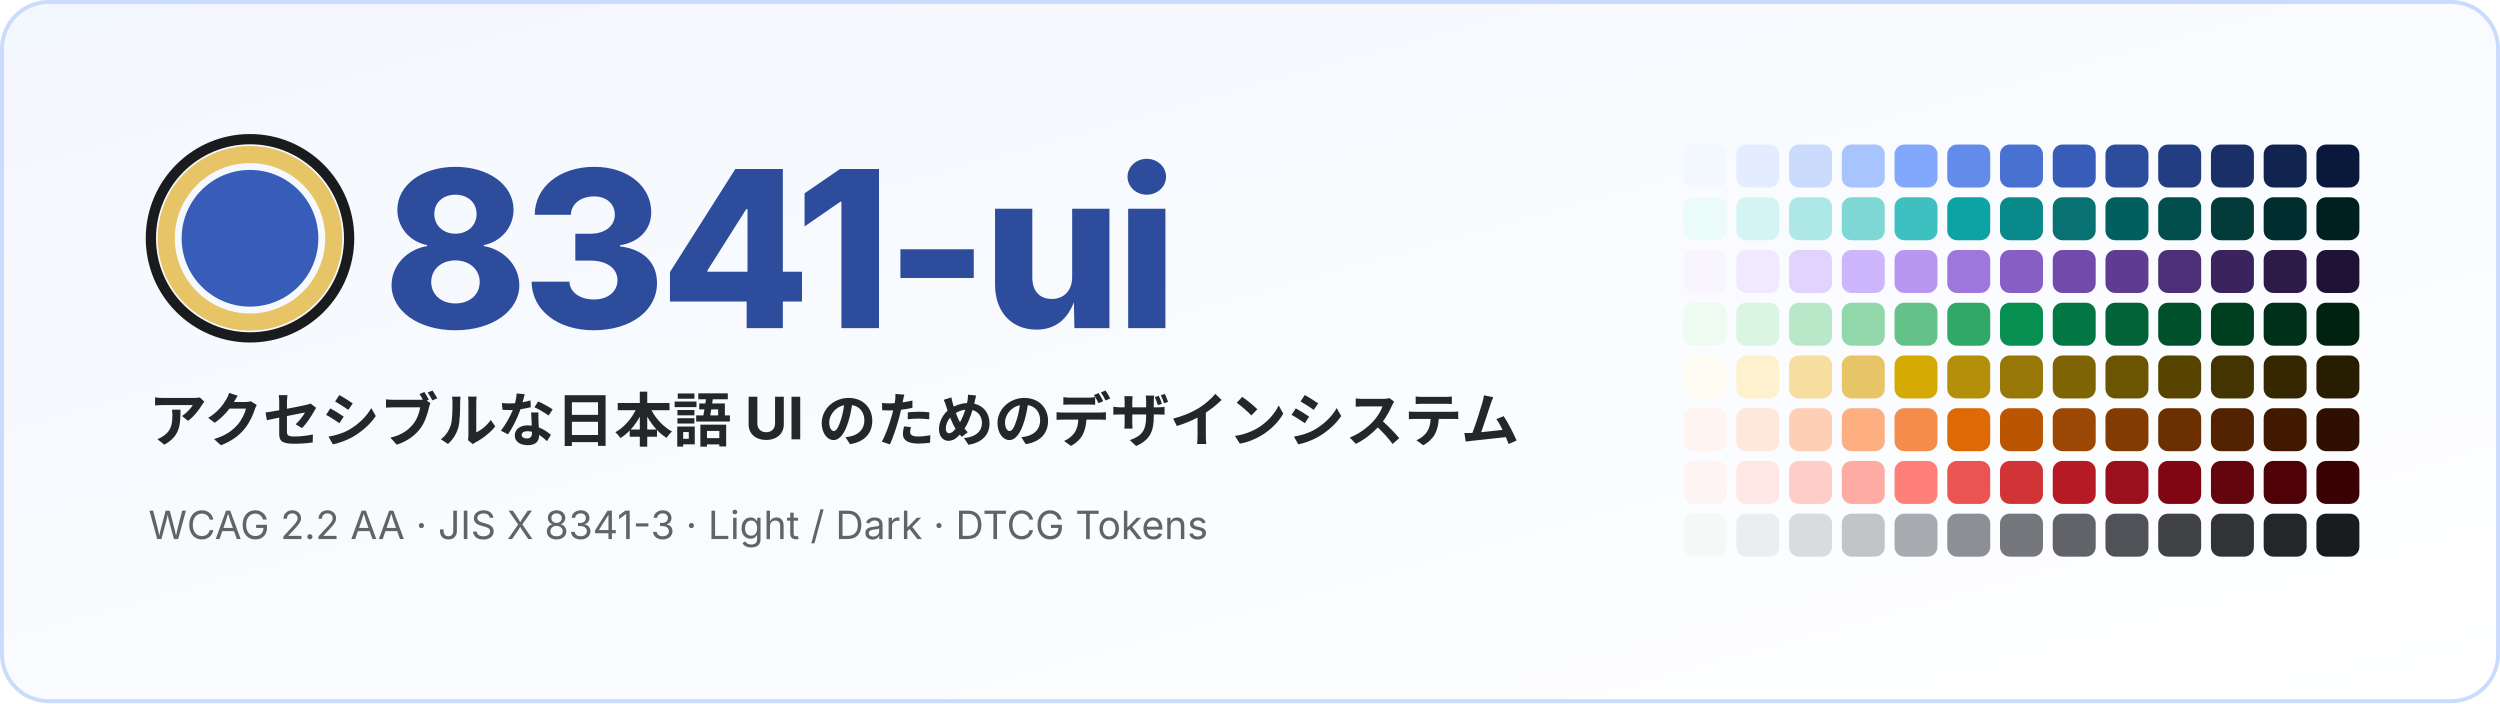
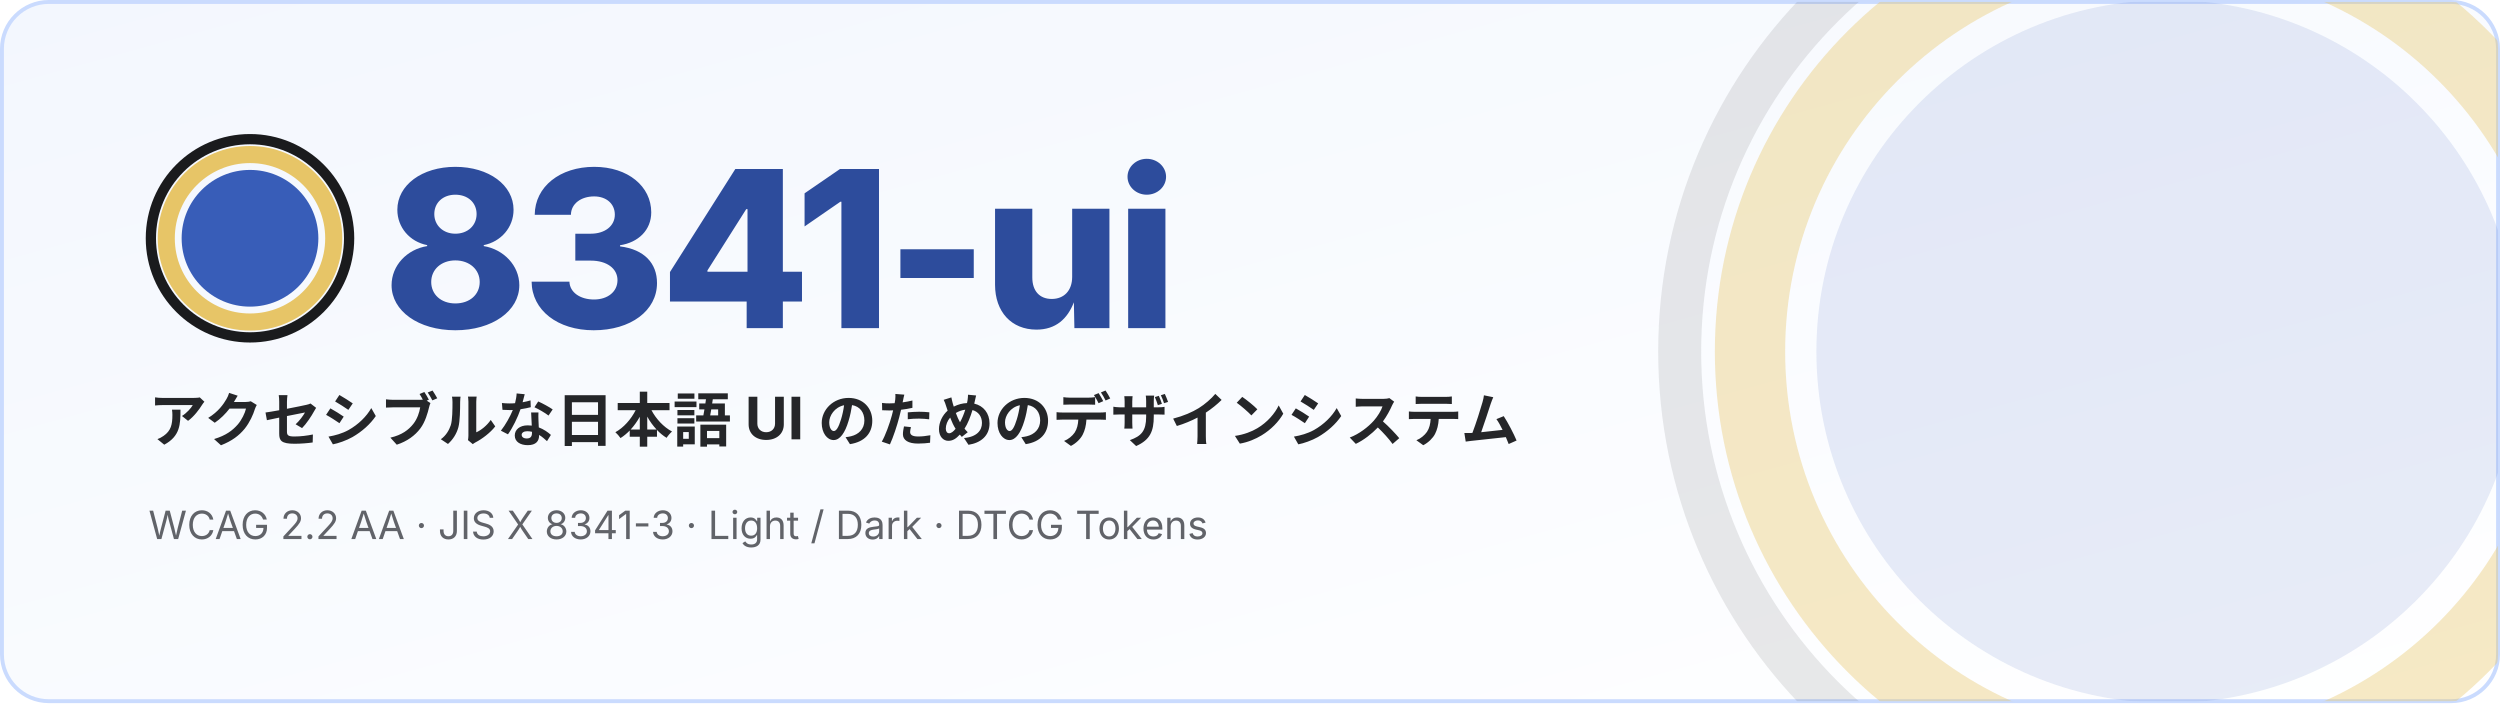
<svg xmlns="http://www.w3.org/2000/svg" width="1280" height="360" viewBox="0 0 1280 360" role="img" aria-labelledby="t">
  <defs>
    <linearGradient id="g" x1="0" y1="0" x2="1" y2="1">
      <stop offset="0" stop-color="#f3f7fe" />
      <stop offset="1" stop-color="#ffffff" />
    </linearGradient>
  </defs>
  <rect x="1" y="1" width="1278" height="358" rx="24" fill="url(#g)" stroke="#cadbfe" stroke-width="2" />
+   <defs>
+     <clipPath id="c">
+       <rect x="1" y="1" width="1278" height="358" rx="24" />
+     </clipPath>
+   </defs>
+   <g clip-path="url(#c)" aria-hidden="true">
+     <circle cx="1110" cy="180" r="250" fill="none" stroke="#1a1b1d" stroke-width="22" opacity="0.1" />
+     <circle cx="1110" cy="180" r="214" fill="none" stroke="#e7c567" stroke-width="36" opacity="0.38" />
+     <circle cx="1110" cy="180" r="180" fill="#385db8" opacity="0.12" />
+   </g>
  <g transform="translate(72 66) scale(0.21875)">
    <circle cx="256" cy="256" r="232" fill="none" stroke="#1a1b1d" stroke-width="24" />
    <circle cx="256" cy="256" r="196" fill="none" stroke="#e7c567" stroke-width="40" />
    <circle cx="256" cy="256" r="160" fill="#385db8" />
  </g>
  <text x="196" y="168" font-family="Inter, 'Segoe UI', 'Hiragino Sans', 'Noto Sans JP', 'Yu Gothic UI', system-ui, sans-serif" font-size="112" font-weight="800" letter-spacing="-3" fill="#2d4c9c">8341-ui</text>
  <text x="76" y="226" font-family="Inter, 'Segoe UI', 'Hiragino Sans', 'Noto Sans JP', 'Yu Gothic UI', system-ui, sans-serif" font-size="30" font-weight="700" fill="#252629">アクセシブルな日本語 UI のためのデザインシステム</text>
  <text x="76" y="276" font-family="Inter, 'Segoe UI', 'Hiragino Sans', 'Noto Sans JP', 'Yu Gothic UI', system-ui, sans-serif" font-size="20" fill="#616369">WCAG 2.2 AA · JIS X 8341-3 · Light / Dark · DTCG Tokens</text>
-   <rect x="862" y="74" width="22" height="22" rx="5" fill="#f3f7fe" />
-   <rect x="889" y="74" width="22" height="22" rx="5" fill="#e4edff" />
-   <rect x="916" y="74" width="22" height="22" rx="5" fill="#cadbfe" />
-   <rect x="943" y="74" width="22" height="22" rx="5" fill="#a8c4fe" />
-   <rect x="970" y="74" width="22" height="22" rx="5" fill="#82a8fd" />
-   <rect x="997" y="74" width="22" height="22" rx="5" fill="#628bea" />
-   <rect x="1024" y="74" width="22" height="22" rx="5" fill="#4971d2" />
-   <rect x="1051" y="74" width="22" height="22" rx="5" fill="#385db8" />
-   <rect x="1078" y="74" width="22" height="22" rx="5" fill="#2d4c9c" />
-   <rect x="1105" y="74" width="22" height="22" rx="5" fill="#223d81" />
-   <rect x="1132" y="74" width="22" height="22" rx="5" fill="#192f65" />
-   <rect x="1159" y="74" width="22" height="22" rx="5" fill="#11234f" />
-   <rect x="1186" y="74" width="22" height="22" rx="5" fill="#0a183b" />
-   <rect x="862" y="101" width="22" height="22" rx="5" fill="#eafbfa" />
-   <rect x="889" y="101" width="22" height="22" rx="5" fill="#d4f4f4" />
-   <rect x="916" y="101" width="22" height="22" rx="5" fill="#ade8e7" />
-   <rect x="943" y="101" width="22" height="22" rx="5" fill="#7ed6d5" />
-   <rect x="970" y="101" width="22" height="22" rx="5" fill="#3ec0c0" />
-   <rect x="997" y="101" width="22" height="22" rx="5" fill="#0ba3a4" />
-   <rect x="1024" y="101" width="22" height="22" rx="5" fill="#098989" />
-   <rect x="1051" y="101" width="22" height="22" rx="5" fill="#087272" />
-   <rect x="1078" y="101" width="22" height="22" rx="5" fill="#015f5f" />
-   <rect x="1105" y="101" width="22" height="22" rx="5" fill="#024d4d" />
-   <rect x="1132" y="101" width="22" height="22" rx="5" fill="#033b3b" />
-   <rect x="1159" y="101" width="22" height="22" rx="5" fill="#002d2d" />
-   <rect x="1186" y="101" width="22" height="22" rx="5" fill="#002020" />
-   <rect x="862" y="128" width="22" height="22" rx="5" fill="#f8f5fe" />
-   <rect x="889" y="128" width="22" height="22" rx="5" fill="#f0e9ff" />
-   <rect x="916" y="128" width="22" height="22" rx="5" fill="#e1d2fe" />
-   <rect x="943" y="128" width="22" height="22" rx="5" fill="#ceb6fc" />
-   <rect x="970" y="128" width="22" height="22" rx="5" fill="#b897f0" />
-   <rect x="997" y="128" width="22" height="22" rx="5" fill="#9e77dc" />
-   <rect x="1024" y="128" width="22" height="22" rx="5" fill="#875ec4" />
-   <rect x="1051" y="128" width="22" height="22" rx="5" fill="#724aab" />
-   <rect x="1078" y="128" width="22" height="22" rx="5" fill="#5f3c91" />
-   <rect x="1105" y="128" width="22" height="22" rx="5" fill="#4d2f77" />
-   <rect x="1132" y="128" width="22" height="22" rx="5" fill="#3b235d" />
-   <rect x="1159" y="128" width="22" height="22" rx="5" fill="#2d1a49" />
-   <rect x="1186" y="128" width="22" height="22" rx="5" fill="#201136" />
-   <rect x="862" y="155" width="22" height="22" rx="5" fill="#edfbf1" />
-   <rect x="889" y="155" width="22" height="22" rx="5" fill="#daf5e2" />
-   <rect x="916" y="155" width="22" height="22" rx="5" fill="#b9e8c8" />
-   <rect x="943" y="155" width="22" height="22" rx="5" fill="#91d7a9" />
-   <rect x="970" y="155" width="22" height="22" rx="5" fill="#64c288" />
-   <rect x="997" y="155" width="22" height="22" rx="5" fill="#30a867" />
-   <rect x="1024" y="155" width="22" height="22" rx="5" fill="#078e51" />
-   <rect x="1051" y="155" width="22" height="22" rx="5" fill="#037743" />
-   <rect x="1078" y="155" width="22" height="22" rx="5" fill="#016337" />
-   <rect x="1105" y="155" width="22" height="22" rx="5" fill="#00502b" />
-   <rect x="1132" y="155" width="22" height="22" rx="5" fill="#003e20" />
-   <rect x="1159" y="155" width="22" height="22" rx="5" fill="#003017" />
-   <rect x="1186" y="155" width="22" height="22" rx="5" fill="#00220f" />
-   <rect x="862" y="182" width="22" height="22" rx="5" fill="#fffcf3" />
-   <rect x="889" y="182" width="22" height="22" rx="5" fill="#fef1ce" />
-   <rect x="916" y="182" width="22" height="22" rx="5" fill="#f5de9f" />
-   <rect x="943" y="182" width="22" height="22" rx="5" fill="#e7c567" />
-   <rect x="970" y="182" width="22" height="22" rx="5" fill="#d5aa02" />
-   <rect x="997" y="182" width="22" height="22" rx="5" fill="#b48f0a" />
-   <rect x="1024" y="182" width="22" height="22" rx="5" fill="#977806" />
-   <rect x="1051" y="182" width="22" height="22" rx="5" fill="#7f6404" />
-   <rect x="1078" y="182" width="22" height="22" rx="5" fill="#6b5402" />
-   <rect x="1105" y="182" width="22" height="22" rx="5" fill="#574401" />
-   <rect x="1132" y="182" width="22" height="22" rx="5" fill="#443401" />
-   <rect x="1159" y="182" width="22" height="22" rx="5" fill="#352800" />
-   <rect x="1186" y="182" width="22" height="22" rx="5" fill="#271d00" />
-   <rect x="862" y="209" width="22" height="22" rx="5" fill="#fff4ef" />
-   <rect x="889" y="209" width="22" height="22" rx="5" fill="#fee8db" />
-   <rect x="916" y="209" width="22" height="22" rx="5" fill="#ffcfb5" />
-   <rect x="943" y="209" width="22" height="22" rx="5" fill="#feaf82" />
-   <rect x="970" y="209" width="22" height="22" rx="5" fill="#f48c4c" />
-   <rect x="997" y="209" width="22" height="22" rx="5" fill="#de6905" />
-   <rect x="1024" y="209" width="22" height="22" rx="5" fill="#ba5601" />
-   <rect x="1051" y="209" width="22" height="22" rx="5" fill="#9c4804" />
-   <rect x="1078" y="209" width="22" height="22" rx="5" fill="#833b02" />
-   <rect x="1105" y="209" width="22" height="22" rx="5" fill="#6b2f01" />
-   <rect x="1132" y="209" width="22" height="22" rx="5" fill="#532301" />
-   <rect x="1159" y="209" width="22" height="22" rx="5" fill="#411900" />
-   <rect x="1186" y="209" width="22" height="22" rx="5" fill="#2f1000" />
-   <rect x="862" y="236" width="22" height="22" rx="5" fill="#fef4f3" />
-   <rect x="889" y="236" width="22" height="22" rx="5" fill="#fee7e4" />
-   <rect x="916" y="236" width="22" height="22" rx="5" fill="#ffcdc8" />
-   <rect x="943" y="236" width="22" height="22" rx="5" fill="#feaba4" />
-   <rect x="970" y="236" width="22" height="22" rx="5" fill="#fe7f77" />
-   <rect x="997" y="236" width="22" height="22" rx="5" fill="#eb5451" />
-   <rect x="1024" y="236" width="22" height="22" rx="5" fill="#d13437" />
-   <rect x="1051" y="236" width="22" height="22" rx="5" fill="#b61b25" />
-   <rect x="1078" y="236" width="22" height="22" rx="5" fill="#9a101c" />
-   <rect x="1105" y="236" width="22" height="22" rx="5" fill="#800613" />
-   <rect x="1132" y="236" width="22" height="22" rx="5" fill="#64050d" />
-   <rect x="1159" y="236" width="22" height="22" rx="5" fill="#4e0208" />
-   <rect x="1186" y="236" width="22" height="22" rx="5" fill="#3a0104" />
-   <rect x="862" y="263" width="22" height="22" rx="5" fill="#f6f7f7" />
-   <rect x="889" y="263" width="22" height="22" rx="5" fill="#ecedee" />
-   <rect x="916" y="263" width="22" height="22" rx="5" fill="#d9dbdd" />
-   <rect x="943" y="263" width="22" height="22" rx="5" fill="#c2c4c8" />
-   <rect x="970" y="263" width="22" height="22" rx="5" fill="#a8abb0" />
-   <rect x="997" y="263" width="22" height="22" rx="5" fill="#8c8f95" />
-   <rect x="1024" y="263" width="22" height="22" rx="5" fill="#75777d" />
-   <rect x="1051" y="263" width="22" height="22" rx="5" fill="#616369" />
-   <rect x="1078" y="263" width="22" height="22" rx="5" fill="#505257" />
-   <rect x="1105" y="263" width="22" height="22" rx="5" fill="#404246" />
-   <rect x="1132" y="263" width="22" height="22" rx="5" fill="#313336" />
-   <rect x="1159" y="263" width="22" height="22" rx="5" fill="#252629" />
-   <rect x="1186" y="263" width="22" height="22" rx="5" fill="#1a1b1d" />
</svg>
